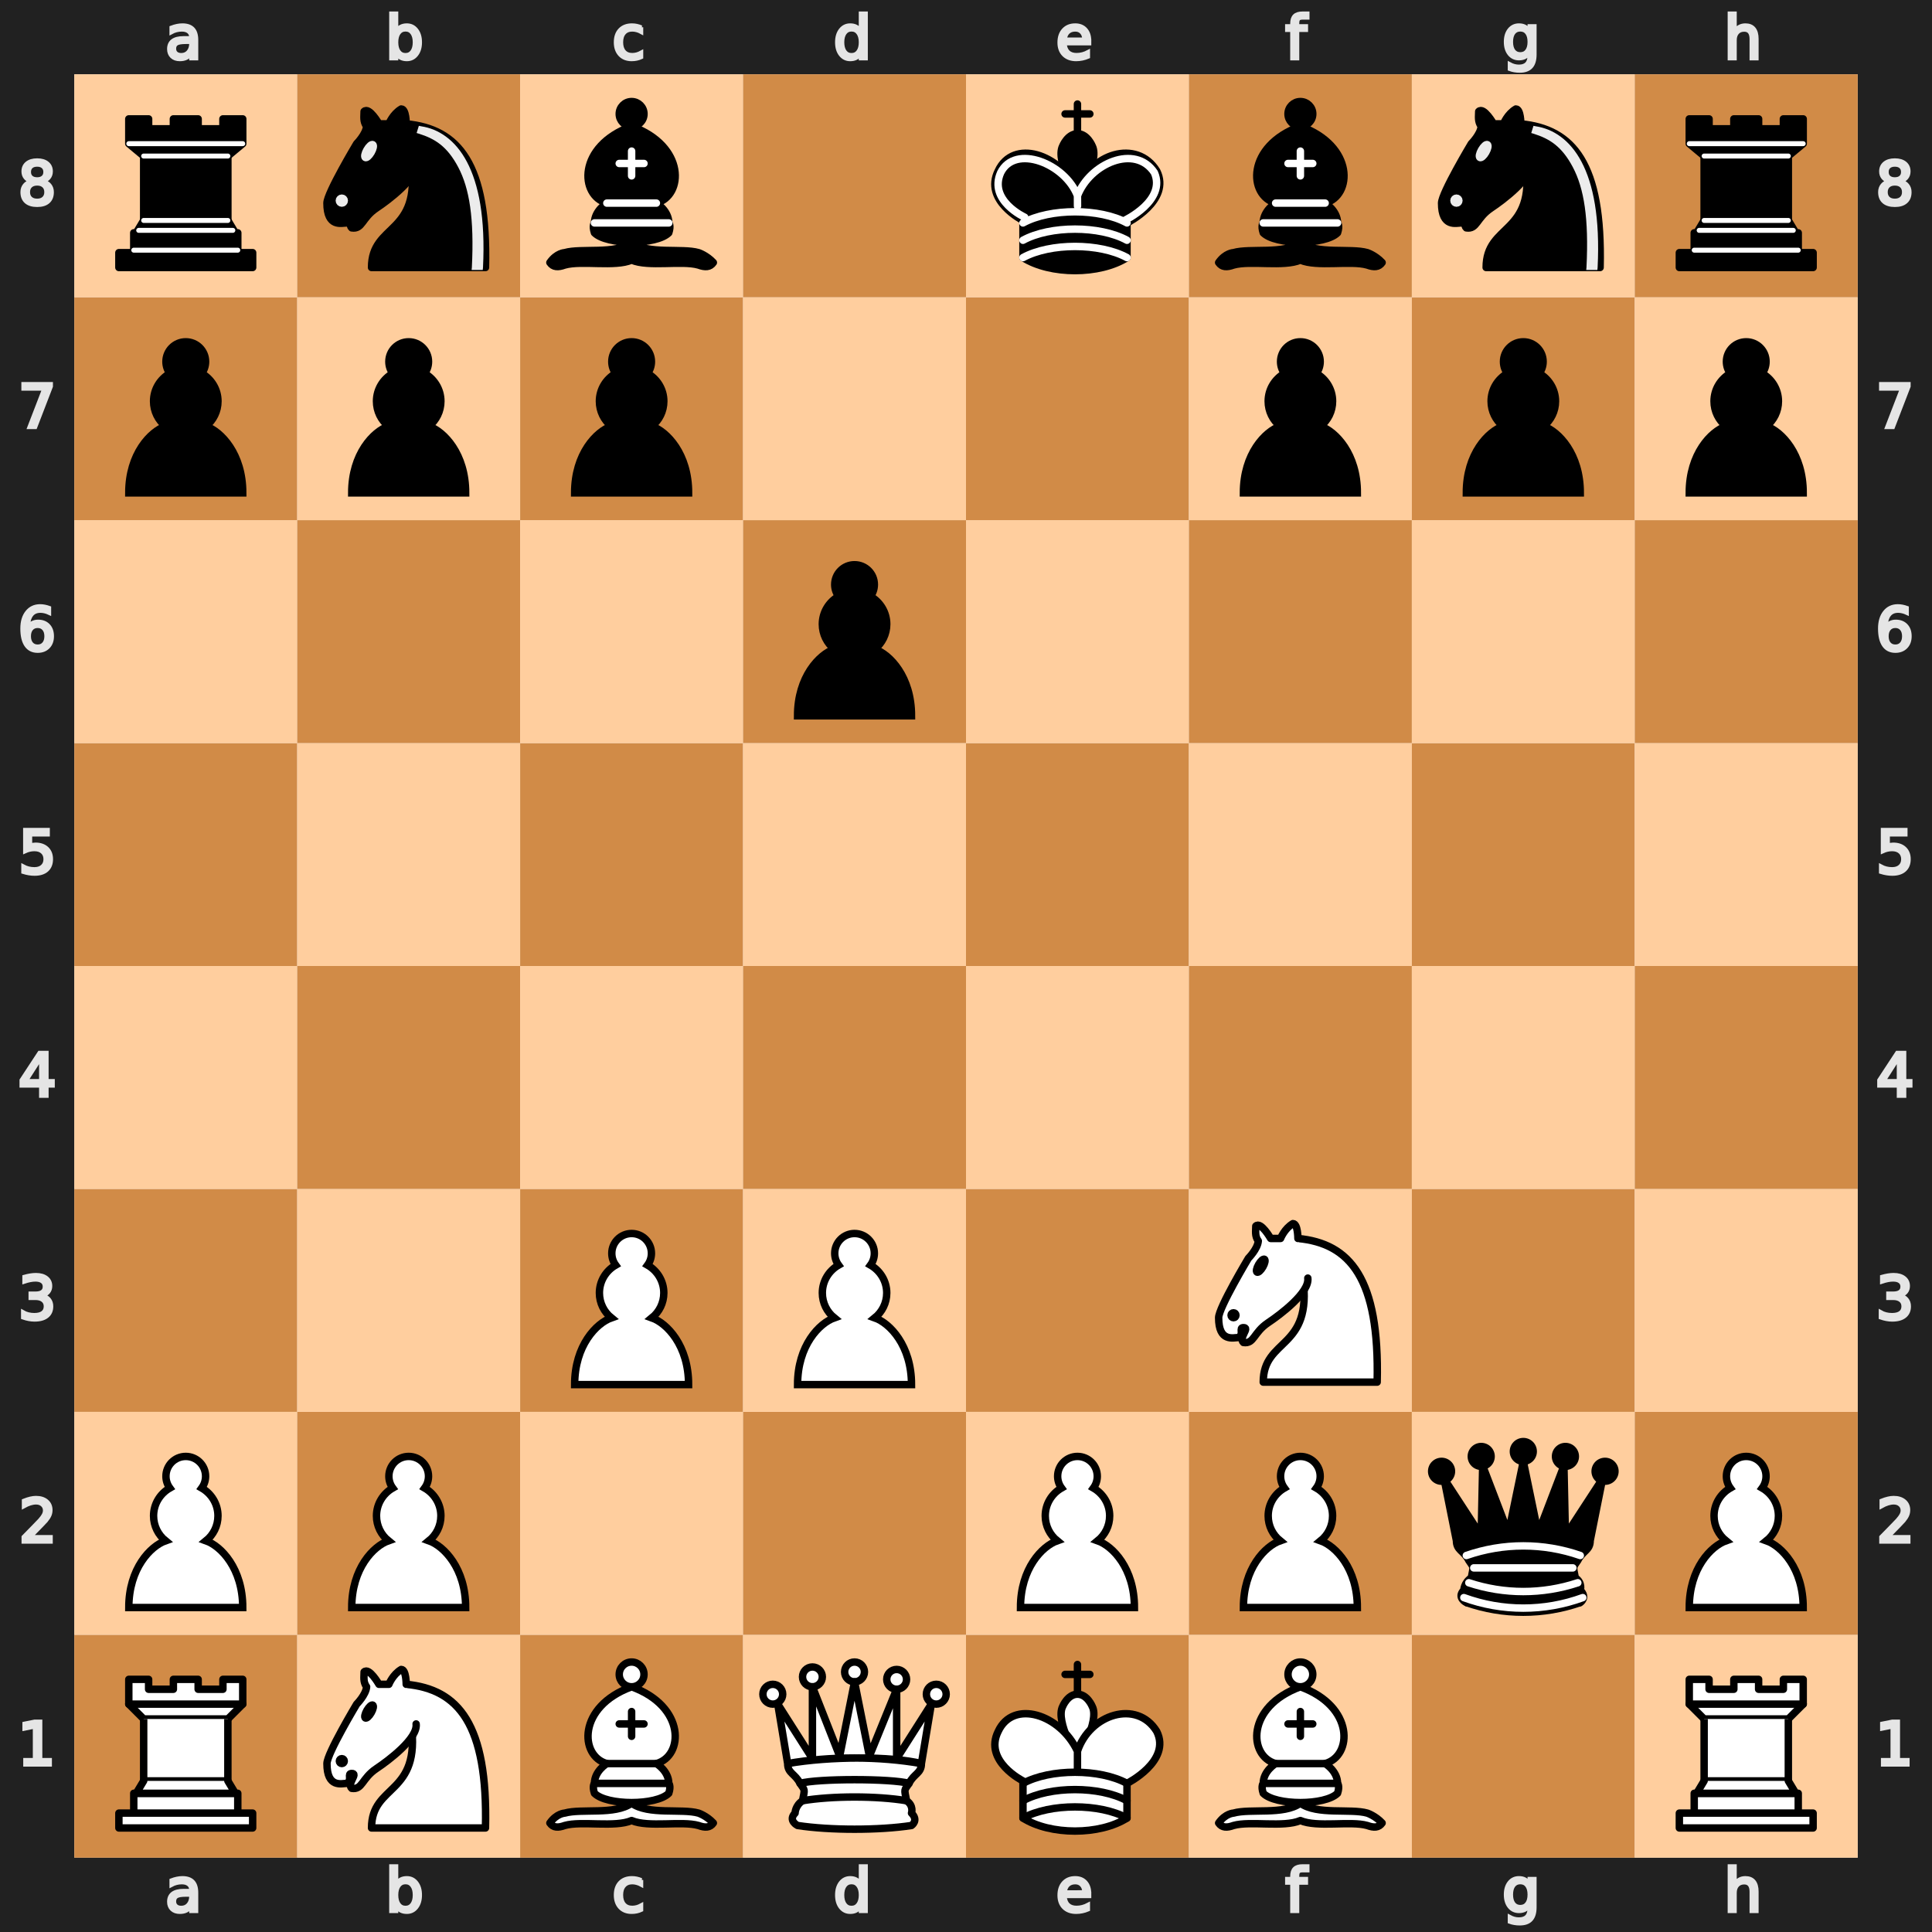
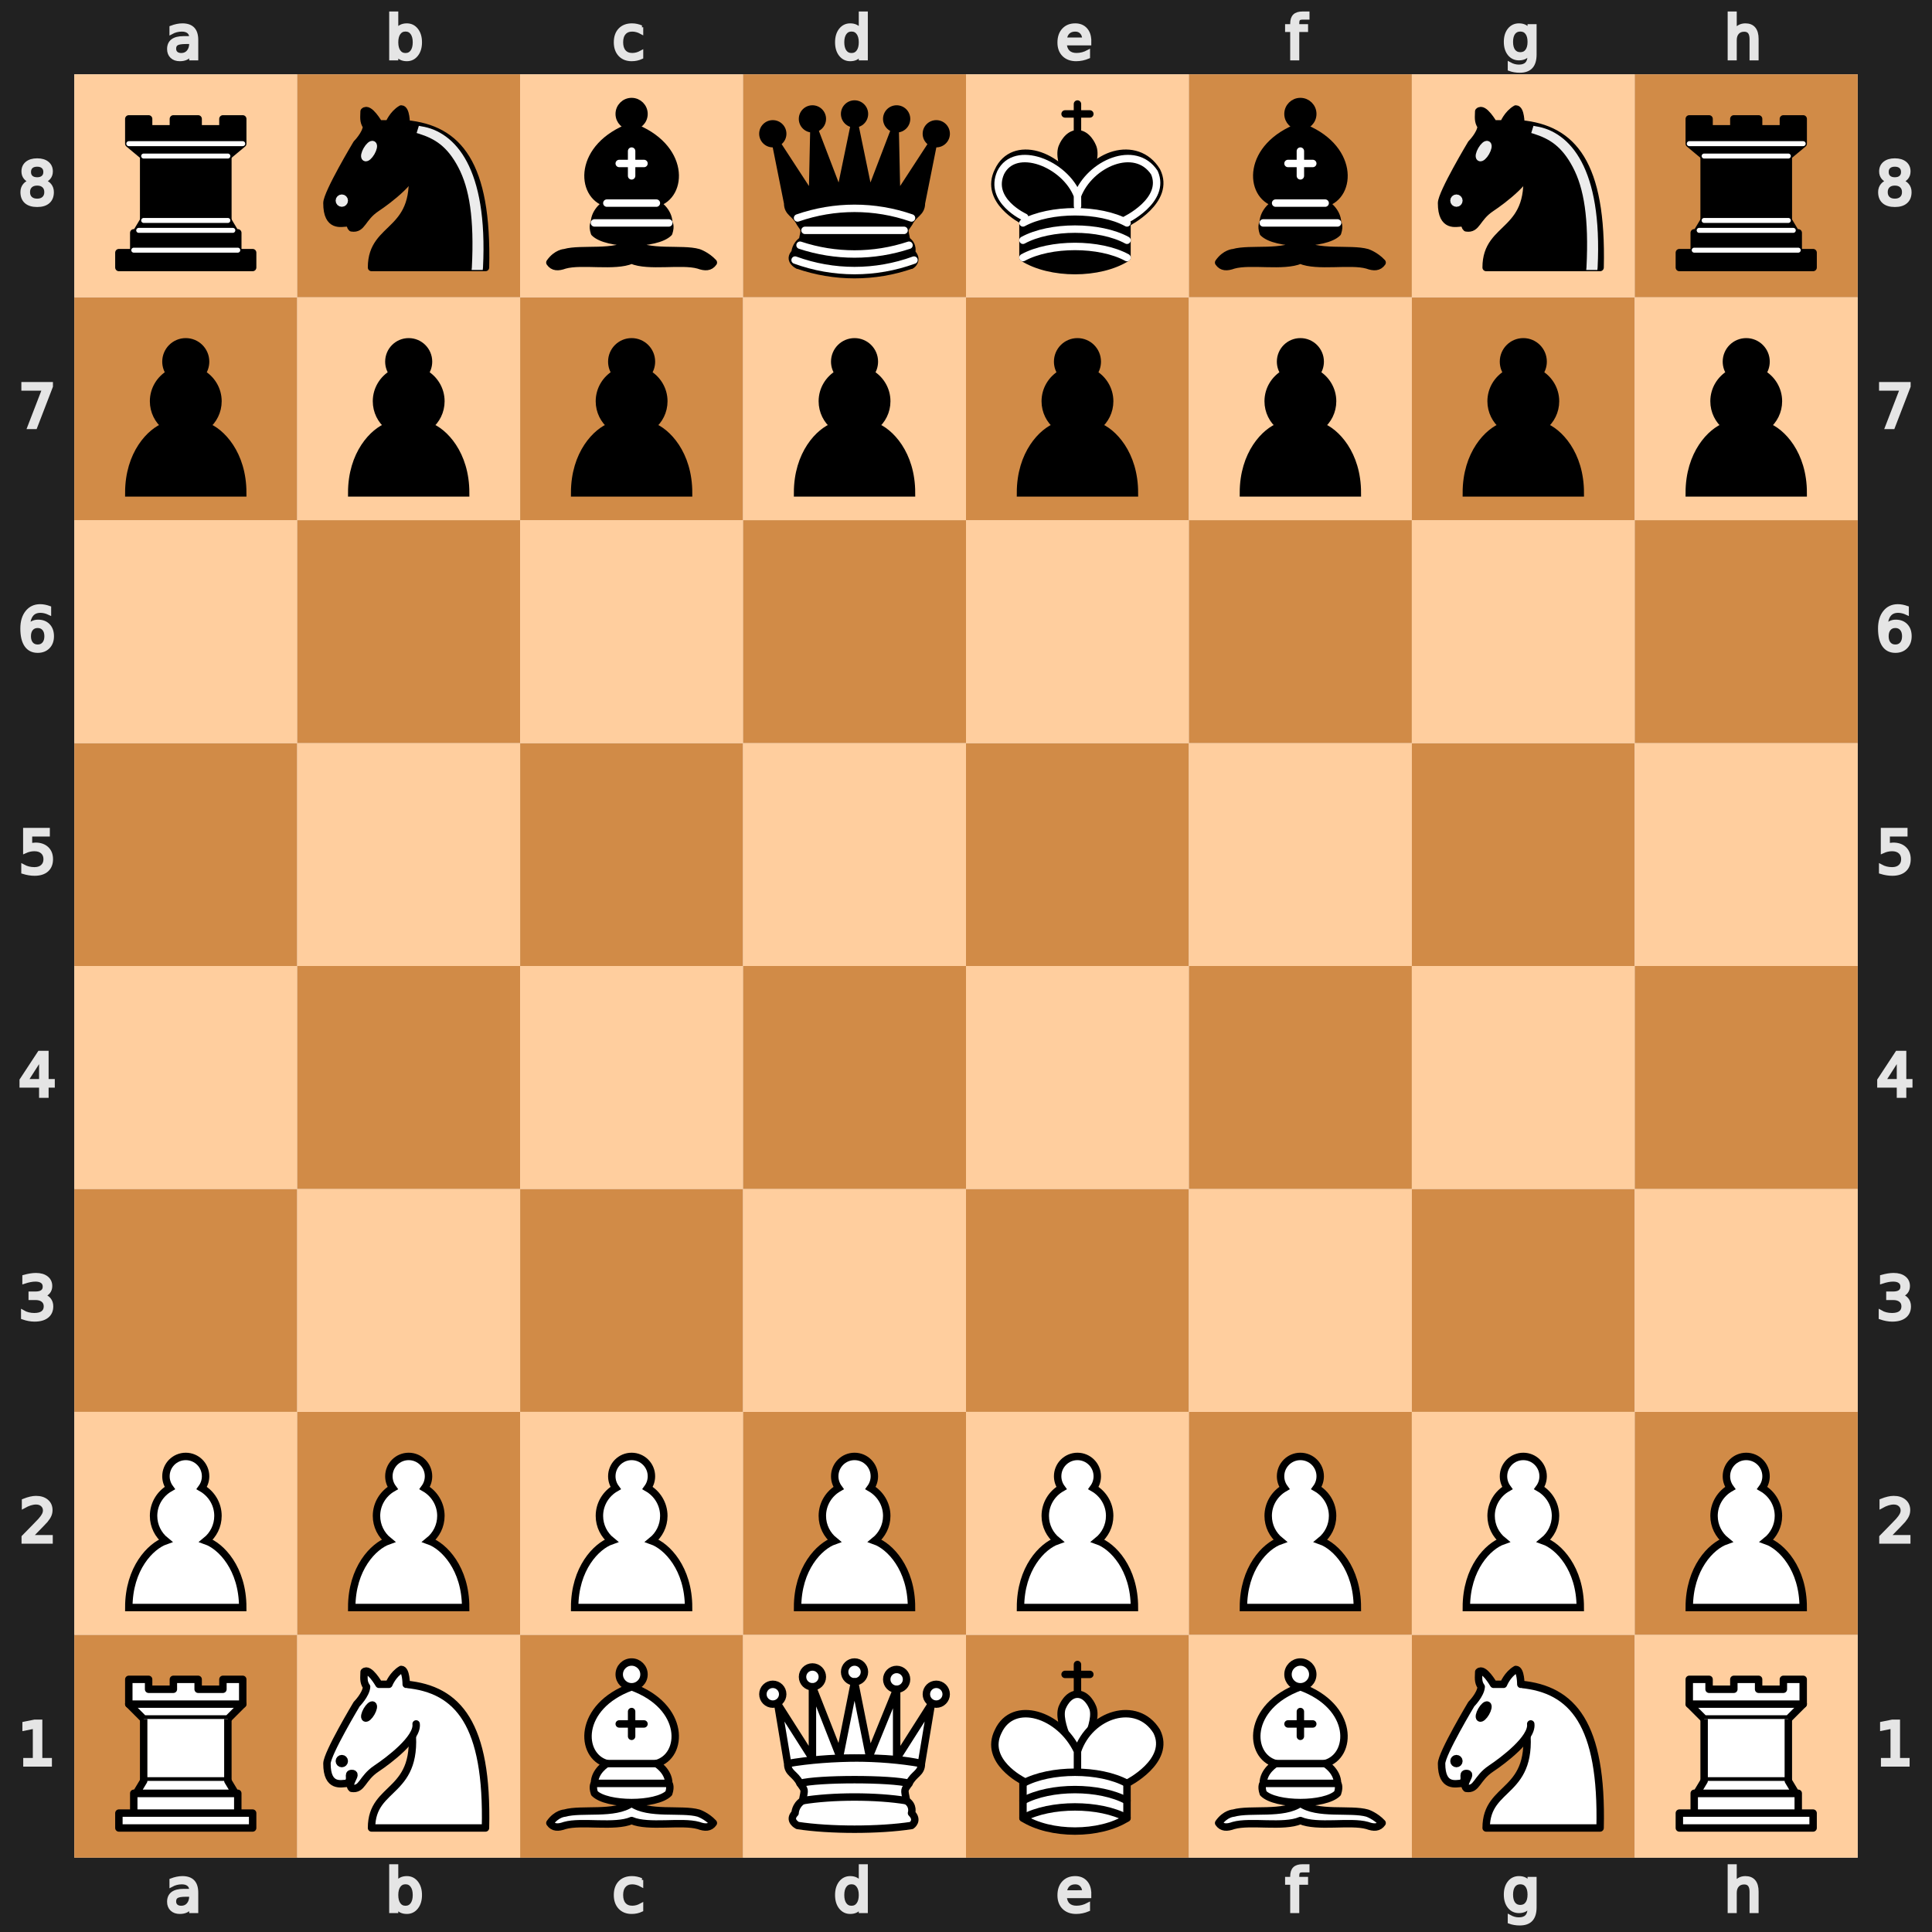
<svg xmlns="http://www.w3.org/2000/svg" xmlns:xlink="http://www.w3.org/1999/xlink" viewBox="0 0 390 390" width="600" height="600">
  <defs>
    <g id="white-pawn" class="white pawn">
      <path d="M22.5 9c-2.21 0-4 1.79-4 4 0 .89.29 1.71.78 2.38C17.33 16.5 16 18.59 16 21c0 2.03.94 3.84 2.41 5.03-3 1.06-7.41 5.55-7.41 13.47h23c0-7.92-4.41-12.41-7.41-13.47 1.47-1.19 2.41-3 2.41-5.03 0-2.41-1.33-4.5-3.28-5.62.49-.67.78-1.49.78-2.38 0-2.21-1.79-4-4-4z" fill="#fff" stroke="#000" stroke-width="1.5" stroke-linecap="round" />
    </g>
    <g id="white-knight" class="white knight" fill="none" fill-rule="evenodd" stroke="#000" stroke-width="1.5" stroke-linecap="round" stroke-linejoin="round">
      <path d="M 22,10 C 32.5,11 38.5,18 38,39 L 15,39 C 15,30 25,32.5 23,18" style="fill:#ffffff; stroke:#000000;" />
      <path d="M 24,18 C 24.38,20.91 18.45,25.37 16,27 C 13,29 13.18,31.34 11,31 C 9.958,30.06 12.41,27.96 11,28 C 10,28 11.19,29.23 10,30 C 9,30 5.997,31 6,26 C 6,24 12,14 12,14 C 12,14 13.89,12.1 14,10.5 C 13.27,9.506 13.5,8.5 13.5,7.5 C 14.5,6.5 16.5,10 16.5,10 L 18.5,10 C 18.5,10 19.28,8.008 21,7 C 22,7 22,10 22,10" style="fill:#ffffff; stroke:#000000;" />
      <path d="M 9.5 25.5 A 0.5 0.5 0 1 1 8.5,25.5 A 0.5 0.5 0 1 1 9.5 25.5 z" style="fill:#000000; stroke:#000000;" />
      <path d="M 15 15.5 A 0.5 1.5 0 1 1 14,15.5 A 0.5 1.5 0 1 1 15 15.5 z" transform="matrix(0.866,0.5,-0.5,0.866,9.693,-5.173)" style="fill:#000000; stroke:#000000;" />
    </g>
    <g id="white-bishop" class="white bishop" fill="none" fill-rule="evenodd" stroke="#000" stroke-width="1.5" stroke-linecap="round" stroke-linejoin="round">
      <g fill="#fff" stroke-linecap="butt">
        <path d="M9 36c3.39-.97 10.11.43 13.5-2 3.39 2.43 10.11 1.03 13.5 2 0 0 1.65.54 3 2-.68.97-1.65.99-3 .5-3.39-.97-10.11.46-13.5-1-3.39 1.46-10.11.03-13.5 1-1.354.49-2.323.47-3-.5 1.354-1.94 3-2 3-2zM15 32c2.5 2.5 12.5 2.5 15 0 .5-1.5 0-2 0-2 0-2.5-2.5-4-2.5-4 5.5-1.5 6-11.5-5-15.5-11 4-10.5 14-5 15.5 0 0-2.5 1.5-2.5 4 0 0-.5.5 0 2zM25 8a2.5 2.5 0 1 1-5 0 2.5 2.5 0 1 1 5 0z" />
      </g>
      <path d="M17.5 26h10M15 30h15m-7.5-14.5v5M20 18h5" stroke-linejoin="miter" />
    </g>
    <g id="white-rook" class="white rook" fill="#fff" fill-rule="evenodd" stroke="#000" stroke-width="1.5" stroke-linecap="round" stroke-linejoin="round">
      <path d="M9 39h27v-3H9v3zM12 36v-4h21v4H12zM11 14V9h4v2h5V9h5v2h5V9h4v5" stroke-linecap="butt" />
      <path d="M34 14l-3 3H14l-3-3" />
      <path d="M31 17v12.5H14V17" stroke-linecap="butt" stroke-linejoin="miter" />
      <path d="M31 29.5l1.5 2.5h-20l1.5-2.5" />
      <path d="M11 14h23" fill="none" stroke-linejoin="miter" />
    </g>
    <g id="white-queen" class="white queen" fill="#fff" fill-rule="evenodd" stroke="#000" stroke-width="1.5" stroke-linecap="round" stroke-linejoin="round">
      <path d="M8 12a2 2 0 1 1-4 0 2 2 0 1 1 4 0zM24.5 7.5a2 2 0 1 1-4 0 2 2 0 1 1 4 0zM41 12a2 2 0 1 1-4 0 2 2 0 1 1 4 0zM16 8.5a2 2 0 1 1-4 0 2 2 0 1 1 4 0zM33 9a2 2 0 1 1-4 0 2 2 0 1 1 4 0z" />
      <path d="M9 26c8.5-1.5 21-1.5 27 0l2-12-7 11V11l-5.5 13.5-3-15-3 15-5.5-14V25L7 14l2 12zM9 26c0 2 1.5 2 2.5 4 1 1.5 1 1 .5 3.5-1.5 1-1.5 2.5-1.5 2.5-1.5 1.5.5 2.5.5 2.5 6.5 1 16.5 1 23 0 0 0 1.5-1 0-2.5 0 0 .5-1.5-1-2.5-.5-2.5-.5-2 .5-3.5 1-2 2.5-2 2.5-4-8.5-1.5-18.5-1.5-27 0z" stroke-linecap="butt" />
      <path d="M11.5 30c3.5-1 18.5-1 22 0M12 33.5c6-1 15-1 21 0" fill="none" />
    </g>
    <g id="white-king" class="white king" fill="none" fill-rule="evenodd" stroke="#000" stroke-width="1.5" stroke-linecap="round" stroke-linejoin="round">
      <path d="M22.5 11.63V6M20 8h5" stroke-linejoin="miter" />
      <path d="M22.5 25s4.5-7.5 3-10.5c0 0-1-2.5-3-2.5s-3 2.5-3 2.5c-1.5 3 3 10.5 3 10.5" fill="#fff" stroke-linecap="butt" stroke-linejoin="miter" />
      <path d="M11.5 37c5.5 3.5 15.5 3.5 21 0v-7s9-4.5 6-10.5c-4-6.5-13.5-3.5-16 4V27v-3.5c-3.5-7.5-13-10.5-16-4-3 6 5 10 5 10V37z" fill="#fff" />
      <path d="M11.5 30c5.5-3 15.5-3 21 0m-21 3.5c5.5-3 15.5-3 21 0m-21 3.5c5.5-3 15.5-3 21 0" />
    </g>
    <g id="black-pawn" class="black pawn">
      <path d="M22.5 9c-2.21 0-4 1.79-4 4 0 .89.29 1.71.78 2.38C17.33 16.5 16 18.59 16 21c0 2.03.94 3.84 2.41 5.03-3 1.06-7.41 5.55-7.41 13.47h23c0-7.92-4.41-12.41-7.41-13.47 1.47-1.19 2.41-3 2.41-5.03 0-2.41-1.33-4.5-3.28-5.62.49-.67.78-1.49.78-2.38 0-2.21-1.79-4-4-4z" fill="#000" stroke="#000" stroke-width="1.5" stroke-linecap="round" />
    </g>
    <g id="black-knight" class="black knight" fill="none" fill-rule="evenodd" stroke="#000" stroke-width="1.5" stroke-linecap="round" stroke-linejoin="round">
      <path d="M 22,10 C 32.5,11 38.5,18 38,39 L 15,39 C 15,30 25,32.5 23,18" style="fill:#000000; stroke:#000000;" />
      <path d="M 24,18 C 24.38,20.91 18.45,25.37 16,27 C 13,29 13.18,31.34 11,31 C 9.958,30.06 12.41,27.96 11,28 C 10,28 11.19,29.23 10,30 C 9,30 5.997,31 6,26 C 6,24 12,14 12,14 C 12,14 13.89,12.1 14,10.5 C 13.27,9.506 13.5,8.5 13.5,7.5 C 14.5,6.5 16.5,10 16.5,10 L 18.5,10 C 18.5,10 19.28,8.008 21,7 C 22,7 22,10 22,10" style="fill:#000000; stroke:#000000;" />
      <path d="M 9.5 25.5 A 0.5 0.5 0 1 1 8.5,25.5 A 0.5 0.5 0 1 1 9.5 25.5 z" style="fill:#ececec; stroke:#ececec;" />
      <path d="M 15 15.5 A 0.5 1.5 0 1 1 14,15.5 A 0.5 1.5 0 1 1 15 15.5 z" transform="matrix(0.866,0.5,-0.5,0.866,9.693,-5.173)" style="fill:#ececec; stroke:#ececec;" />
      <path d="M 24.55,10.4 L 24.1,11.85 L 24.6,12 C 27.75,13 30.25,14.49 32.5,18.75 C 34.75,23.01 35.75,29.06 35.25,39 L 35.2,39.5 L 37.45,39.5 L 37.5,39 C 38,28.94 36.62,22.15 34.25,17.66 C 31.88,13.17 28.46,11.02 25.06,10.5 L 24.55,10.4 z " style="fill:#ececec; stroke:none;" />
    </g>
    <g id="black-bishop" class="black bishop" fill="none" fill-rule="evenodd" stroke="#000" stroke-width="1.5" stroke-linecap="round" stroke-linejoin="round">
      <path d="M9 36c3.39-.97 10.11.43 13.5-2 3.39 2.43 10.11 1.03 13.5 2 0 0 1.65.54 3 2-.68.97-1.65.99-3 .5-3.39-.97-10.11.46-13.5-1-3.39 1.46-10.11.03-13.5 1-1.354.49-2.323.47-3-.5 1.354-1.94 3-2 3-2zm6-4c2.5 2.5 12.5 2.5 15 0 .5-1.5 0-2 0-2 0-2.5-2.5-4-2.5-4 5.5-1.5 6-11.5-5-15.5-11 4-10.5 14-5 15.5 0 0-2.5 1.5-2.5 4 0 0-.5.5 0 2zM25 8a2.5 2.5 0 1 1-5 0 2.5 2.5 0 1 1 5 0z" fill="#000" stroke-linecap="butt" />
      <path d="M17.5 26h10M15 30h15m-7.5-14.5v5M20 18h5" stroke="#fff" stroke-linejoin="miter" />
    </g>
    <g id="black-rook" class="black rook" fill="#000" fill-rule="evenodd" stroke="#000" stroke-width="1.5" stroke-linecap="round" stroke-linejoin="round">
      <path d="M9 39h27v-3H9v3zM12.5 32l1.5-2.5h17l1.5 2.5h-20zM12 36v-4h21v4H12z" stroke-linecap="butt" />
      <path d="M14 29.5v-13h17v13H14z" stroke-linecap="butt" stroke-linejoin="miter" />
      <path d="M14 16.5L11 14h23l-3 2.5H14zM11 14V9h4v2h5V9h5v2h5V9h4v5H11z" stroke-linecap="butt" />
      <path d="M12 35.5h21M13 31.5h19M14 29.5h17M14 16.5h17M11 14h23" fill="none" stroke="#fff" stroke-width="1" stroke-linejoin="miter" />
    </g>
    <g id="black-queen" class="black queen" fill="#000" fill-rule="evenodd" stroke="#000" stroke-width="1.5" stroke-linecap="round" stroke-linejoin="round">
      <g fill="#000" stroke="none">
        <circle cx="6" cy="12" r="2.75" />
        <circle cx="14" cy="9" r="2.75" />
        <circle cx="22.5" cy="8" r="2.75" />
        <circle cx="31" cy="9" r="2.75" />
        <circle cx="39" cy="12" r="2.75" />
      </g>
      <path d="M9 26c8.5-1.5 21-1.5 27 0l2.5-12.5L31 25l-.3-14.1-5.2 13.6-3-14.5-3 14.5-5.2-13.6L14 25 6.5 13.5 9 26zM9 26c0 2 1.5 2 2.5 4 1 1.5 1 1 .5 3.5-1.5 1-1.5 2.5-1.5 2.5-1.5 1.5.5 2.5.5 2.5 6.5 1 16.5 1 23 0 0 0 1.5-1 0-2.5 0 0 .5-1.5-1-2.5-.5-2.5-.5-2 .5-3.5 1-2 2.5-2 2.5-4-8.5-1.5-18.5-1.5-27 0z" stroke-linecap="butt" />
      <path d="M11 38.5a35 35 1 0 0 23 0" fill="none" stroke-linecap="butt" />
      <path d="M11 29a35 35 1 0 1 23 0M12.5 31.5h20M11.5 34.5a35 35 1 0 0 22 0M10.5 37.5a35 35 1 0 0 24 0" fill="none" stroke="#fff" />
    </g>
    <g id="black-king" class="black king" fill="none" fill-rule="evenodd" stroke="#000" stroke-width="1.5" stroke-linecap="round" stroke-linejoin="round">
      <path d="M22.5 11.63V6" stroke-linejoin="miter" />
      <path d="M22.5 25s4.5-7.5 3-10.5c0 0-1-2.5-3-2.5s-3 2.5-3 2.5c-1.5 3 3 10.5 3 10.5" fill="#000" stroke-linecap="butt" stroke-linejoin="miter" />
      <path d="M11.5 37c5.5 3.5 15.5 3.5 21 0v-7s9-4.5 6-10.5c-4-6.5-13.5-3.5-16 4V27v-3.5c-3.5-7.5-13-10.5-16-4-3 6 5 10 5 10V37z" fill="#000" />
      <path d="M20 8h5" stroke-linejoin="miter" />
      <path d="M32 29.5s8.5-4 6.03-9.65C34.15 14 25 18 22.5 24.5l.01 2.1-.01-2.1C20 18 9.906 14 6.997 19.85c-2.497 5.65 4.853 9 4.853 9M11.5 30c5.5-3 15.5-3 21 0m-21 3.5c5.5-3 15.5-3 21 0m-21 3.5c5.5-3 15.5-3 21 0" stroke="#fff" />
    </g>
  </defs>
  <rect x="7.5" y="7.5" width="375" height="375" fill="none" stroke="#212121" stroke-width="15" />
  <g transform="translate(20, 1) scale(0.75, 0.75)" fill="#e5e5e5" stroke="#e5e5e5">
    <path d="M23.328 10.016q-1.742 0-2.414.398-.672.398-.672 1.36 0 .765.5 1.218.508.445 1.375.445 1.196 0 1.914-.843.727-.852.727-2.258v-.32zm2.867-.594v4.992h-1.437v-1.328q-.492.797-1.227 1.18-.734.375-1.797.375-1.343 0-2.14-.75-.79-.758-.79-2.024 0-1.476.985-2.226.992-.75 2.953-.75h2.016V8.75q0-.992-.656-1.531-.649-.547-1.829-.547-.75 0-1.46.18-.711.18-1.368.539V6.062q.79-.304 1.532-.453.742-.156 1.445-.156 1.898 0 2.836.984.937.985.937 2.985z" />
  </g>
  <g transform="translate(20, 375) scale(0.75, 0.75)" fill="#e5e5e5" stroke="#e5e5e5">
    <path d="M23.328 10.016q-1.742 0-2.414.398-.672.398-.672 1.36 0 .765.5 1.218.508.445 1.375.445 1.196 0 1.914-.843.727-.852.727-2.258v-.32zm2.867-.594v4.992h-1.437v-1.328q-.492.797-1.227 1.18-.734.375-1.797.375-1.343 0-2.14-.75-.79-.758-.79-2.024 0-1.476.985-2.226.992-.75 2.953-.75h2.016V8.75q0-.992-.656-1.531-.649-.547-1.829-.547-.75 0-1.46.18-.711.18-1.368.539V6.062q.79-.304 1.532-.453.742-.156 1.445-.156 1.898 0 2.836.984.937.985.937 2.985z" />
  </g>
  <g transform="translate(65, 1) scale(0.75, 0.75)" fill="#e5e5e5" stroke="#e5e5e5">
    <path d="M24.922 10.047q0-1.586-.656-2.485-.649-.906-1.79-.906-1.14 0-1.796.906-.649.899-.649 2.485 0 1.586.649 2.492.656.898 1.797.898 1.14 0 1.789-.898.656-.906.656-2.492zm-4.89-3.055q.452-.781 1.14-1.156.695-.383 1.656-.383 1.594 0 2.586 1.266 1 1.265 1 3.328 0 2.062-1 3.328-.992 1.266-2.586 1.266-.96 0-1.656-.375-.688-.383-1.14-1.164v1.312h-1.446V2.258h1.445z" />
  </g>
  <g transform="translate(65, 375) scale(0.75, 0.75)" fill="#e5e5e5" stroke="#e5e5e5">
    <path d="M24.922 10.047q0-1.586-.656-2.485-.649-.906-1.79-.906-1.14 0-1.796.906-.649.899-.649 2.485 0 1.586.649 2.492.656.898 1.797.898 1.14 0 1.789-.898.656-.906.656-2.492zm-4.89-3.055q.452-.781 1.14-1.156.695-.383 1.656-.383 1.594 0 2.586 1.266 1 1.265 1 3.328 0 2.062-1 3.328-.992 1.266-2.586 1.266-.96 0-1.656-.375-.688-.383-1.14-1.164v1.312h-1.446V2.258h1.445z" />
  </g>
  <g transform="translate(110, 1) scale(0.75, 0.75)" fill="#e5e5e5" stroke="#e5e5e5">
    <path d="M25.96 6v1.344q-.608-.336-1.226-.5-.609-.172-1.234-.172-1.398 0-2.172.89-.773.883-.773 2.485 0 1.601.773 2.492.774.883 2.172.883.625 0 1.234-.164.618-.172 1.227-.508v1.328q-.602.281-1.25.422-.64.14-1.367.14-1.977 0-3.14-1.242-1.165-1.242-1.165-3.351 0-2.14 1.172-3.367 1.18-1.227 3.227-1.227.664 0 1.296.14.633.134 1.227.407z" />
  </g>
  <g transform="translate(110, 375) scale(0.75, 0.75)" fill="#e5e5e5" stroke="#e5e5e5">
    <path d="M25.96 6v1.344q-.608-.336-1.226-.5-.609-.172-1.234-.172-1.398 0-2.172.89-.773.883-.773 2.485 0 1.601.773 2.492.774.883 2.172.883.625 0 1.234-.164.618-.172 1.227-.508v1.328q-.602.281-1.25.422-.64.14-1.367.14-1.977 0-3.14-1.242-1.165-1.242-1.165-3.351 0-2.14 1.172-3.367 1.18-1.227 3.227-1.227.664 0 1.296.14.633.134 1.227.407z" />
  </g>
  <g transform="translate(155, 1) scale(0.75, 0.75)" fill="#e5e5e5" stroke="#e5e5e5">
    <path d="M24.973 6.992V2.258h1.437v12.156h-1.437v-1.312q-.453.78-1.149 1.164-.687.375-1.656.375-1.586 0-2.586-1.266-.992-1.266-.992-3.328 0-2.063.992-3.328 1-1.266 2.586-1.266.969 0 1.656.383.696.375 1.149 1.156zm-4.899 3.055q0 1.586.649 2.492.656.898 1.797.898 1.14 0 1.796-.898.657-.906.657-2.492 0-1.586-.657-2.485-.656-.906-1.796-.906-1.141 0-1.797.906-.649.899-.649 2.485z" />
  </g>
  <g transform="translate(155, 375) scale(0.75, 0.75)" fill="#e5e5e5" stroke="#e5e5e5">
    <path d="M24.973 6.992V2.258h1.437v12.156h-1.437v-1.312q-.453.78-1.149 1.164-.687.375-1.656.375-1.586 0-2.586-1.266-.992-1.266-.992-3.328 0-2.063.992-3.328 1-1.266 2.586-1.266.969 0 1.656.383.696.375 1.149 1.156zm-4.899 3.055q0 1.586.649 2.492.656.898 1.797.898 1.14 0 1.796-.898.657-.906.657-2.492 0-1.586-.657-2.485-.656-.906-1.796-.906-1.141 0-1.797.906-.649.899-.649 2.485z" />
  </g>
  <g transform="translate(200, 1) scale(0.75, 0.75)" fill="#e5e5e5" stroke="#e5e5e5">
    <path d="M26.555 9.68v.703h-6.61q.094 1.484.89 2.265.806.774 2.235.774.828 0 1.602-.203.781-.203 1.547-.61v1.36q-.774.328-1.586.5-.813.172-1.649.172-2.093 0-3.32-1.22-1.219-1.218-1.219-3.296 0-2.148 1.157-3.406 1.164-1.266 3.132-1.266 1.766 0 2.79 1.14 1.03 1.134 1.03 3.087zm-1.438-.422q-.015-1.18-.664-1.883-.64-.703-1.703-.703-1.203 0-1.93.68-.718.68-.828 1.914z" />
  </g>
  <g transform="translate(200, 375) scale(0.75, 0.75)" fill="#e5e5e5" stroke="#e5e5e5">
    <path d="M26.555 9.68v.703h-6.61q.094 1.484.89 2.265.806.774 2.235.774.828 0 1.602-.203.781-.203 1.547-.61v1.36q-.774.328-1.586.5-.813.172-1.649.172-2.093 0-3.32-1.22-1.219-1.218-1.219-3.296 0-2.148 1.157-3.406 1.164-1.266 3.132-1.266 1.766 0 2.79 1.14 1.03 1.134 1.03 3.087zm-1.438-.422q-.015-1.18-.664-1.883-.64-.703-1.703-.703-1.203 0-1.93.68-.718.68-.828 1.914z" />
  </g>
  <g transform="translate(245, 1) scale(0.75, 0.75)" fill="#e5e5e5" stroke="#e5e5e5">
    <path d="M25.285 2.258v1.195H23.91q-.773 0-1.078.313-.297.312-.297 1.125v.773h2.367v1.117h-2.367v7.633H21.09V6.781h-1.375V5.664h1.375v-.61q0-1.46.68-2.124.68-.672 2.156-.672z" />
  </g>
  <g transform="translate(245, 375) scale(0.75, 0.75)" fill="#e5e5e5" stroke="#e5e5e5">
    <path d="M25.285 2.258v1.195H23.91q-.773 0-1.078.313-.297.312-.297 1.125v.773h2.367v1.117h-2.367v7.633H21.09V6.781h-1.375V5.664h1.375v-.61q0-1.46.68-2.124.68-.672 2.156-.672z" />
  </g>
  <g transform="translate(290, 1) scale(0.75, 0.75)" fill="#e5e5e5" stroke="#e5e5e5">
    <path d="M24.973 9.937q0-1.562-.649-2.421-.64-.86-1.804-.86-1.157 0-1.805.86-.64.859-.64 2.421 0 1.555.64 2.415.648.859 1.805.859 1.164 0 1.804-.86.649-.859.649-2.414zm1.437 3.391q0 2.234-.992 3.32-.992 1.094-3.04 1.094-.757 0-1.429-.117-.672-.11-1.304-.344v-1.398q.632.344 1.25.508.617.164 1.257.164 1.414 0 2.118-.743.703-.734.703-2.226v-.711q-.446.773-1.141 1.156-.695.383-1.664.383-1.61 0-2.594-1.227-.984-1.226-.984-3.25 0-2.03.984-3.257.985-1.227 2.594-1.227.969 0 1.664.383t1.14 1.156V5.664h1.438z" />
  </g>
  <g transform="translate(290, 375) scale(0.75, 0.75)" fill="#e5e5e5" stroke="#e5e5e5">
    <path d="M24.973 9.937q0-1.562-.649-2.421-.64-.86-1.804-.86-1.157 0-1.805.86-.64.859-.64 2.421 0 1.555.64 2.415.648.859 1.805.859 1.164 0 1.804-.86.649-.859.649-2.414zm1.437 3.391q0 2.234-.992 3.32-.992 1.094-3.04 1.094-.757 0-1.429-.117-.672-.11-1.304-.344v-1.398q.632.344 1.25.508.617.164 1.257.164 1.414 0 2.118-.743.703-.734.703-2.226v-.711q-.446.773-1.141 1.156-.695.383-1.664.383-1.61 0-2.594-1.227-.984-1.226-.984-3.25 0-2.03.984-3.257.985-1.227 2.594-1.227.969 0 1.664.383t1.14 1.156V5.664h1.438z" />
  </g>
  <g transform="translate(335, 1) scale(0.75, 0.75)" fill="#e5e5e5" stroke="#e5e5e5">
    <path d="M26.164 9.133v5.281h-1.437V9.18q0-1.243-.485-1.86-.484-.617-1.453-.617-1.164 0-1.836.742-.672.742-.672 2.024v4.945h-1.445V2.258h1.445v4.765q.516-.789 1.211-1.18.703-.39 1.617-.39 1.508 0 2.282.938.773.93.773 2.742z" />
  </g>
  <g transform="translate(335, 375) scale(0.75, 0.75)" fill="#e5e5e5" stroke="#e5e5e5">
    <path d="M26.164 9.133v5.281h-1.437V9.18q0-1.243-.485-1.86-.484-.617-1.453-.617-1.164 0-1.836.742-.672.742-.672 2.024v4.945h-1.445V2.258h1.445v4.765q.516-.789 1.211-1.18.703-.39 1.617-.39 1.508 0 2.282.938.773.93.773 2.742z" />
  </g>
  <g transform="translate(0, 335) scale(0.75, 0.75)" fill="#e5e5e5" stroke="#e5e5e5">
    <path d="M6.754 26.996h2.578v-8.898l-2.805.562v-1.437l2.79-.563h1.578v10.336h2.578v1.328h-6.72z" />
  </g>
  <g transform="translate(375, 335) scale(0.75, 0.75)" fill="#e5e5e5" stroke="#e5e5e5">
    <path d="M6.754 26.996h2.578v-8.898l-2.805.562v-1.437l2.79-.563h1.578v10.336h2.578v1.328h-6.72z" />
  </g>
  <g transform="translate(0, 290) scale(0.75, 0.75)" fill="#e5e5e5" stroke="#e5e5e5">
    <path d="M8.195 26.996h5.508v1.328H6.297v-1.328q.898-.93 2.445-2.492 1.555-1.57 1.953-2.024.758-.851 1.055-1.437.305-.594.305-1.164 0-.93-.657-1.516-.648-.586-1.695-.586-.742 0-1.57.258-.82.258-1.758.781v-1.593q.953-.383 1.781-.578.828-.196 1.516-.196 1.812 0 2.89.906 1.079.907 1.079 2.422 0 .72-.274 1.368-.265.64-.976 1.515-.196.227-1.243 1.313-1.046 1.078-2.953 3.023z" />
  </g>
  <g transform="translate(375, 290) scale(0.75, 0.75)" fill="#e5e5e5" stroke="#e5e5e5">
    <path d="M8.195 26.996h5.508v1.328H6.297v-1.328q.898-.93 2.445-2.492 1.555-1.57 1.953-2.024.758-.851 1.055-1.437.305-.594.305-1.164 0-.93-.657-1.516-.648-.586-1.695-.586-.742 0-1.57.258-.82.258-1.758.781v-1.593q.953-.383 1.781-.578.828-.196 1.516-.196 1.812 0 2.89.906 1.079.907 1.079 2.422 0 .72-.274 1.368-.265.64-.976 1.515-.196.227-1.243 1.313-1.046 1.078-2.953 3.023z" />
  </g>
  <g transform="translate(0, 245) scale(0.75, 0.75)" fill="#e5e5e5" stroke="#e5e5e5">
    <path d="M11.434 22.035q1.132.242 1.765 1.008.64.766.64 1.89 0 1.727-1.187 2.672-1.187.946-3.375.946-.734 0-1.515-.149-.774-.14-1.602-.43V26.45q.656.383 1.438.578.78.196 1.632.196 1.485 0 2.258-.586.782-.586.782-1.703 0-1.032-.727-1.61-.719-.586-2.008-.586h-1.36v-1.297h1.423q1.164 0 1.78-.46.618-.47.618-1.344 0-.899-.64-1.375-.633-.485-1.82-.485-.65 0-1.391.141-.743.14-1.633.437V16.95q.898-.25 1.68-.375.788-.125 1.484-.125 1.797 0 2.844.82 1.046.813 1.046 2.204 0 .968-.554 1.64-.555.664-1.578.922z" />
  </g>
  <g transform="translate(375, 245) scale(0.75, 0.75)" fill="#e5e5e5" stroke="#e5e5e5">
    <path d="M11.434 22.035q1.132.242 1.765 1.008.64.766.64 1.89 0 1.727-1.187 2.672-1.187.946-3.375.946-.734 0-1.515-.149-.774-.14-1.602-.43V26.45q.656.383 1.438.578.78.196 1.632.196 1.485 0 2.258-.586.782-.586.782-1.703 0-1.032-.727-1.61-.719-.586-2.008-.586h-1.36v-1.297h1.423q1.164 0 1.78-.46.618-.47.618-1.344 0-.899-.64-1.375-.633-.485-1.82-.485-.65 0-1.391.141-.743.14-1.633.437V16.95q.898-.25 1.68-.375.788-.125 1.484-.125 1.797 0 2.844.82 1.046.813 1.046 2.204 0 .968-.554 1.64-.555.664-1.578.922z" />
  </g>
  <g transform="translate(0, 200) scale(0.75, 0.75)" fill="#e5e5e5" stroke="#e5e5e5">
    <path d="M11.016 18.035L7.03 24.262h3.985zm-.414-1.375h1.984v7.602h1.664v1.312h-1.664v2.75h-1.57v-2.75H5.75v-1.523z" />
  </g>
  <g transform="translate(375, 200) scale(0.75, 0.75)" fill="#e5e5e5" stroke="#e5e5e5">
    <path d="M11.016 18.035L7.03 24.262h3.985zm-.414-1.375h1.984v7.602h1.664v1.312h-1.664v2.75h-1.57v-2.75H5.75v-1.523z" />
  </g>
  <g transform="translate(0, 155) scale(0.75, 0.75)" fill="#e5e5e5" stroke="#e5e5e5">
    <path d="M6.719 16.66h6.195v1.328h-4.75v2.86q.344-.118.688-.172.343-.063.687-.063 1.953 0 3.094 1.07 1.14 1.07 1.14 2.899 0 1.883-1.171 2.93-1.172 1.039-3.305 1.039-.735 0-1.5-.125-.758-.125-1.57-.375v-1.586q.703.383 1.453.57.75.188 1.586.188 1.351 0 2.14-.711.79-.711.79-1.93 0-1.219-.79-1.93-.789-.71-2.14-.71-.633 0-1.266.14-.625.14-1.281.438z" />
  </g>
  <g transform="translate(375, 155) scale(0.75, 0.75)" fill="#e5e5e5" stroke="#e5e5e5">
    <path d="M6.719 16.66h6.195v1.328h-4.75v2.86q.344-.118.688-.172.343-.063.687-.063 1.953 0 3.094 1.07 1.14 1.07 1.14 2.899 0 1.883-1.171 2.93-1.172 1.039-3.305 1.039-.735 0-1.5-.125-.758-.125-1.57-.375v-1.586q.703.383 1.453.57.75.188 1.586.188 1.351 0 2.14-.711.79-.711.79-1.93 0-1.219-.79-1.93-.789-.71-2.14-.71-.633 0-1.266.14-.625.14-1.281.438z" />
  </g>
  <g transform="translate(0, 110) scale(0.75, 0.75)" fill="#e5e5e5" stroke="#e5e5e5">
    <path d="M10.137 21.863q-1.063 0-1.688.727-.617.726-.617 1.992 0 1.258.617 1.992.625.727 1.688.727 1.062 0 1.68-.727.624-.734.624-1.992 0-1.266-.625-1.992-.617-.727-1.68-.727zm3.133-4.945v1.437q-.594-.28-1.204-.43-.601-.148-1.195-.148-1.562 0-2.39 1.055-.82 1.055-.938 3.188.46-.68 1.156-1.04.696-.367 1.531-.367 1.758 0 2.774 1.07 1.023 1.063 1.023 2.899 0 1.797-1.062 2.883-1.063 1.086-2.828 1.086-2.024 0-3.094-1.547-1.07-1.555-1.07-4.5 0-2.766 1.312-4.406 1.313-1.649 3.524-1.649.593 0 1.195.117.61.118 1.266.352z" />
  </g>
  <g transform="translate(375, 110) scale(0.75, 0.75)" fill="#e5e5e5" stroke="#e5e5e5">
    <path d="M10.137 21.863q-1.063 0-1.688.727-.617.726-.617 1.992 0 1.258.617 1.992.625.727 1.688.727 1.062 0 1.68-.727.624-.734.624-1.992 0-1.266-.625-1.992-.617-.727-1.68-.727zm3.133-4.945v1.437q-.594-.28-1.204-.43-.601-.148-1.195-.148-1.562 0-2.39 1.055-.82 1.055-.938 3.188.46-.68 1.156-1.04.696-.367 1.531-.367 1.758 0 2.774 1.07 1.023 1.063 1.023 2.899 0 1.797-1.062 2.883-1.063 1.086-2.828 1.086-2.024 0-3.094-1.547-1.07-1.555-1.07-4.5 0-2.766 1.312-4.406 1.313-1.649 3.524-1.649.593 0 1.195.117.61.118 1.266.352z" />
  </g>
  <g transform="translate(0, 65) scale(0.75, 0.75)" fill="#e5e5e5" stroke="#e5e5e5">
    <path d="M6.25 16.66h7.5v.672L9.516 28.324H7.867l3.985-10.336H6.25z" />
  </g>
  <g transform="translate(375, 65) scale(0.75, 0.75)" fill="#e5e5e5" stroke="#e5e5e5">
    <path d="M6.25 16.66h7.5v.672L9.516 28.324H7.867l3.985-10.336H6.25z" />
  </g>
  <g transform="translate(0, 20) scale(0.75, 0.75)" fill="#e5e5e5" stroke="#e5e5e5">
    <path d="M10 22.785q-1.125 0-1.773.602-.641.601-.641 1.656t.64 1.656q.649.602 1.774.602t1.773-.602q.649-.61.649-1.656 0-1.055-.649-1.656-.64-.602-1.773-.602zm-1.578-.672q-1.016-.25-1.586-.945-.563-.695-.563-1.695 0-1.399.993-2.211 1-.813 2.734-.813 1.742 0 2.734.813.993.812.993 2.21 0 1-.57 1.696-.563.695-1.571.945 1.14.266 1.773 1.04.641.773.641 1.89 0 1.695-1.04 2.602-1.03.906-2.96.906t-2.969-.906Q6 26.738 6 25.043q0-1.117.64-1.89.641-.774 1.782-1.04zm-.578-2.492q0 .906.562 1.414.57.508 1.594.508 1.016 0 1.586-.508.578-.508.578-1.414 0-.906-.578-1.414-.57-.508-1.586-.508-1.023 0-1.594.508-.562.508-.562 1.414z" />
  </g>
  <g transform="translate(375, 20) scale(0.75, 0.75)" fill="#e5e5e5" stroke="#e5e5e5">
    <path d="M10 22.785q-1.125 0-1.773.602-.641.601-.641 1.656t.64 1.656q.649.602 1.774.602t1.773-.602q.649-.61.649-1.656 0-1.055-.649-1.656-.64-.602-1.773-.602zm-1.578-.672q-1.016-.25-1.586-.945-.563-.695-.563-1.695 0-1.399.993-2.211 1-.813 2.734-.813 1.742 0 2.734.813.993.812.993 2.21 0 1-.57 1.696-.563.695-1.571.945 1.14.266 1.773 1.04.641.773.641 1.89 0 1.695-1.04 2.602-1.03.906-2.96.906t-2.969-.906Q6 26.738 6 25.043q0-1.117.64-1.89.641-.774 1.782-1.04zm-.578-2.492q0 .906.562 1.414.57.508 1.594.508 1.016 0 1.586-.508.578-.508.578-1.414 0-.906-.578-1.414-.57-.508-1.586-.508-1.023 0-1.594.508-.562.508-.562 1.414z" />
  </g>
  <rect x="15" y="330" width="45" height="45" class="square dark a1" stroke="none" fill="#d18b47" />
  <rect x="60" y="330" width="45" height="45" class="square light b1" stroke="none" fill="#ffce9e" />
  <rect x="105" y="330" width="45" height="45" class="square dark c1" stroke="none" fill="#d18b47" />
  <rect x="150" y="330" width="45" height="45" class="square light d1" stroke="none" fill="#ffce9e" />
  <rect x="195" y="330" width="45" height="45" class="square dark e1" stroke="none" fill="#d18b47" />
  <rect x="240" y="330" width="45" height="45" class="square light f1" stroke="none" fill="#ffce9e" />
  <rect x="285" y="330" width="45" height="45" class="square dark g1" stroke="none" fill="#d18b47" />
  <rect x="330" y="330" width="45" height="45" class="square light h1" stroke="none" fill="#ffce9e" />
  <rect x="15" y="285" width="45" height="45" class="square light a2" stroke="none" fill="#ffce9e" />
  <rect x="60" y="285" width="45" height="45" class="square dark b2" stroke="none" fill="#d18b47" />
  <rect x="105" y="285" width="45" height="45" class="square light c2" stroke="none" fill="#ffce9e" />
  <rect x="150" y="285" width="45" height="45" class="square dark d2" stroke="none" fill="#d18b47" />
  <rect x="195" y="285" width="45" height="45" class="square light e2" stroke="none" fill="#ffce9e" />
  <rect x="240" y="285" width="45" height="45" class="square dark f2" stroke="none" fill="#d18b47" />
  <rect x="285" y="285" width="45" height="45" class="square light g2" stroke="none" fill="#ffce9e" />
  <rect x="330" y="285" width="45" height="45" class="square dark h2" stroke="none" fill="#d18b47" />
  <rect x="15" y="240" width="45" height="45" class="square dark a3" stroke="none" fill="#d18b47" />
  <rect x="60" y="240" width="45" height="45" class="square light b3" stroke="none" fill="#ffce9e" />
  <rect x="105" y="240" width="45" height="45" class="square dark c3" stroke="none" fill="#d18b47" />
  <rect x="150" y="240" width="45" height="45" class="square light d3" stroke="none" fill="#ffce9e" />
  <rect x="195" y="240" width="45" height="45" class="square dark e3" stroke="none" fill="#d18b47" />
  <rect x="240" y="240" width="45" height="45" class="square light f3" stroke="none" fill="#ffce9e" />
  <rect x="285" y="240" width="45" height="45" class="square dark g3" stroke="none" fill="#d18b47" />
  <rect x="330" y="240" width="45" height="45" class="square light h3" stroke="none" fill="#ffce9e" />
  <rect x="15" y="195" width="45" height="45" class="square light a4" stroke="none" fill="#ffce9e" />
  <rect x="60" y="195" width="45" height="45" class="square dark b4" stroke="none" fill="#d18b47" />
  <rect x="105" y="195" width="45" height="45" class="square light c4" stroke="none" fill="#ffce9e" />
  <rect x="150" y="195" width="45" height="45" class="square dark d4" stroke="none" fill="#d18b47" />
  <rect x="195" y="195" width="45" height="45" class="square light e4" stroke="none" fill="#ffce9e" />
  <rect x="240" y="195" width="45" height="45" class="square dark f4" stroke="none" fill="#d18b47" />
  <rect x="285" y="195" width="45" height="45" class="square light g4" stroke="none" fill="#ffce9e" />
  <rect x="330" y="195" width="45" height="45" class="square dark h4" stroke="none" fill="#d18b47" />
  <rect x="15" y="150" width="45" height="45" class="square dark a5" stroke="none" fill="#d18b47" />
  <rect x="60" y="150" width="45" height="45" class="square light b5" stroke="none" fill="#ffce9e" />
  <rect x="105" y="150" width="45" height="45" class="square dark c5" stroke="none" fill="#d18b47" />
  <rect x="150" y="150" width="45" height="45" class="square light d5" stroke="none" fill="#ffce9e" />
  <rect x="195" y="150" width="45" height="45" class="square dark e5" stroke="none" fill="#d18b47" />
  <rect x="240" y="150" width="45" height="45" class="square light f5" stroke="none" fill="#ffce9e" />
  <rect x="285" y="150" width="45" height="45" class="square dark g5" stroke="none" fill="#d18b47" />
  <rect x="330" y="150" width="45" height="45" class="square light h5" stroke="none" fill="#ffce9e" />
  <rect x="15" y="105" width="45" height="45" class="square light a6" stroke="none" fill="#ffce9e" />
  <rect x="60" y="105" width="45" height="45" class="square dark b6" stroke="none" fill="#d18b47" />
  <rect x="105" y="105" width="45" height="45" class="square light c6" stroke="none" fill="#ffce9e" />
  <rect x="150" y="105" width="45" height="45" class="square dark d6" stroke="none" fill="#d18b47" />
  <rect x="195" y="105" width="45" height="45" class="square light e6" stroke="none" fill="#ffce9e" />
  <rect x="240" y="105" width="45" height="45" class="square dark f6" stroke="none" fill="#d18b47" />
  <rect x="285" y="105" width="45" height="45" class="square light g6" stroke="none" fill="#ffce9e" />
  <rect x="330" y="105" width="45" height="45" class="square dark h6" stroke="none" fill="#d18b47" />
  <rect x="15" y="60" width="45" height="45" class="square dark a7" stroke="none" fill="#d18b47" />
  <rect x="60" y="60" width="45" height="45" class="square light b7" stroke="none" fill="#ffce9e" />
  <rect x="105" y="60" width="45" height="45" class="square dark c7" stroke="none" fill="#d18b47" />
  <rect x="150" y="60" width="45" height="45" class="square light d7" stroke="none" fill="#ffce9e" />
  <rect x="195" y="60" width="45" height="45" class="square dark e7" stroke="none" fill="#d18b47" />
  <rect x="240" y="60" width="45" height="45" class="square light f7" stroke="none" fill="#ffce9e" />
  <rect x="285" y="60" width="45" height="45" class="square dark g7" stroke="none" fill="#d18b47" />
  <rect x="330" y="60" width="45" height="45" class="square light h7" stroke="none" fill="#ffce9e" />
  <rect x="15" y="15" width="45" height="45" class="square light a8" stroke="none" fill="#ffce9e" />
  <rect x="60" y="15" width="45" height="45" class="square dark b8" stroke="none" fill="#d18b47" />
  <rect x="105" y="15" width="45" height="45" class="square light c8" stroke="none" fill="#ffce9e" />
  <rect x="150" y="15" width="45" height="45" class="square dark d8" stroke="none" fill="#d18b47" />
  <rect x="195" y="15" width="45" height="45" class="square light e8" stroke="none" fill="#ffce9e" />
  <rect x="240" y="15" width="45" height="45" class="square dark f8" stroke="none" fill="#d18b47" />
  <rect x="285" y="15" width="45" height="45" class="square light g8" stroke="none" fill="#ffce9e" />
  <rect x="330" y="15" width="45" height="45" class="square dark h8" stroke="none" fill="#d18b47" />
  <use href="#white-rook" xlink:href="#white-rook" transform="translate(15, 330)" />
  <use href="#white-knight" xlink:href="#white-knight" transform="translate(60, 330)" />
  <use href="#white-bishop" xlink:href="#white-bishop" transform="translate(105, 330)" />
  <use href="#white-queen" xlink:href="#white-queen" transform="translate(150, 330)" />
  <use href="#white-king" xlink:href="#white-king" transform="translate(195, 330)" />
  <use href="#white-bishop" xlink:href="#white-bishop" transform="translate(240, 330)" />
+   <use href="#white-knight" xlink:href="#white-knight" transform="translate(285, 330)" />
  <use href="#white-rook" xlink:href="#white-rook" transform="translate(330, 330)" />
  <use href="#white-pawn" xlink:href="#white-pawn" transform="translate(15, 285)" />
  <use href="#white-pawn" xlink:href="#white-pawn" transform="translate(60, 285)" />
+   <use href="#white-pawn" xlink:href="#white-pawn" transform="translate(105, 285)" />
+   <use href="#white-pawn" xlink:href="#white-pawn" transform="translate(150, 285)" />
  <use href="#white-pawn" xlink:href="#white-pawn" transform="translate(195, 285)" />
  <use href="#white-pawn" xlink:href="#white-pawn" transform="translate(240, 285)" />
-   <use href="#black-queen" xlink:href="#black-queen" transform="translate(285, 285)" />
+   <use href="#white-pawn" xlink:href="#white-pawn" transform="translate(285, 285)" />
  <use href="#white-pawn" xlink:href="#white-pawn" transform="translate(330, 285)" />
-   <use href="#white-pawn" xlink:href="#white-pawn" transform="translate(105, 240)" />
-   <use href="#white-pawn" xlink:href="#white-pawn" transform="translate(150, 240)" />
-   <use href="#white-knight" xlink:href="#white-knight" transform="translate(240, 240)" />
-   <use href="#black-pawn" xlink:href="#black-pawn" transform="translate(150, 105)" />
  <use href="#black-pawn" xlink:href="#black-pawn" transform="translate(15, 60)" />
  <use href="#black-pawn" xlink:href="#black-pawn" transform="translate(60, 60)" />
  <use href="#black-pawn" xlink:href="#black-pawn" transform="translate(105, 60)" />
+   <use href="#black-pawn" xlink:href="#black-pawn" transform="translate(150, 60)" />
+   <use href="#black-pawn" xlink:href="#black-pawn" transform="translate(195, 60)" />
  <use href="#black-pawn" xlink:href="#black-pawn" transform="translate(240, 60)" />
  <use href="#black-pawn" xlink:href="#black-pawn" transform="translate(285, 60)" />
  <use href="#black-pawn" xlink:href="#black-pawn" transform="translate(330, 60)" />
  <use href="#black-rook" xlink:href="#black-rook" transform="translate(15, 15)" />
  <use href="#black-knight" xlink:href="#black-knight" transform="translate(60, 15)" />
  <use href="#black-bishop" xlink:href="#black-bishop" transform="translate(105, 15)" />
+   <use href="#black-queen" xlink:href="#black-queen" transform="translate(150, 15)" />
  <use href="#black-king" xlink:href="#black-king" transform="translate(195, 15)" />
  <use href="#black-bishop" xlink:href="#black-bishop" transform="translate(240, 15)" />
  <use href="#black-knight" xlink:href="#black-knight" transform="translate(285, 15)" />
  <use href="#black-rook" xlink:href="#black-rook" transform="translate(330, 15)" />
</svg>
